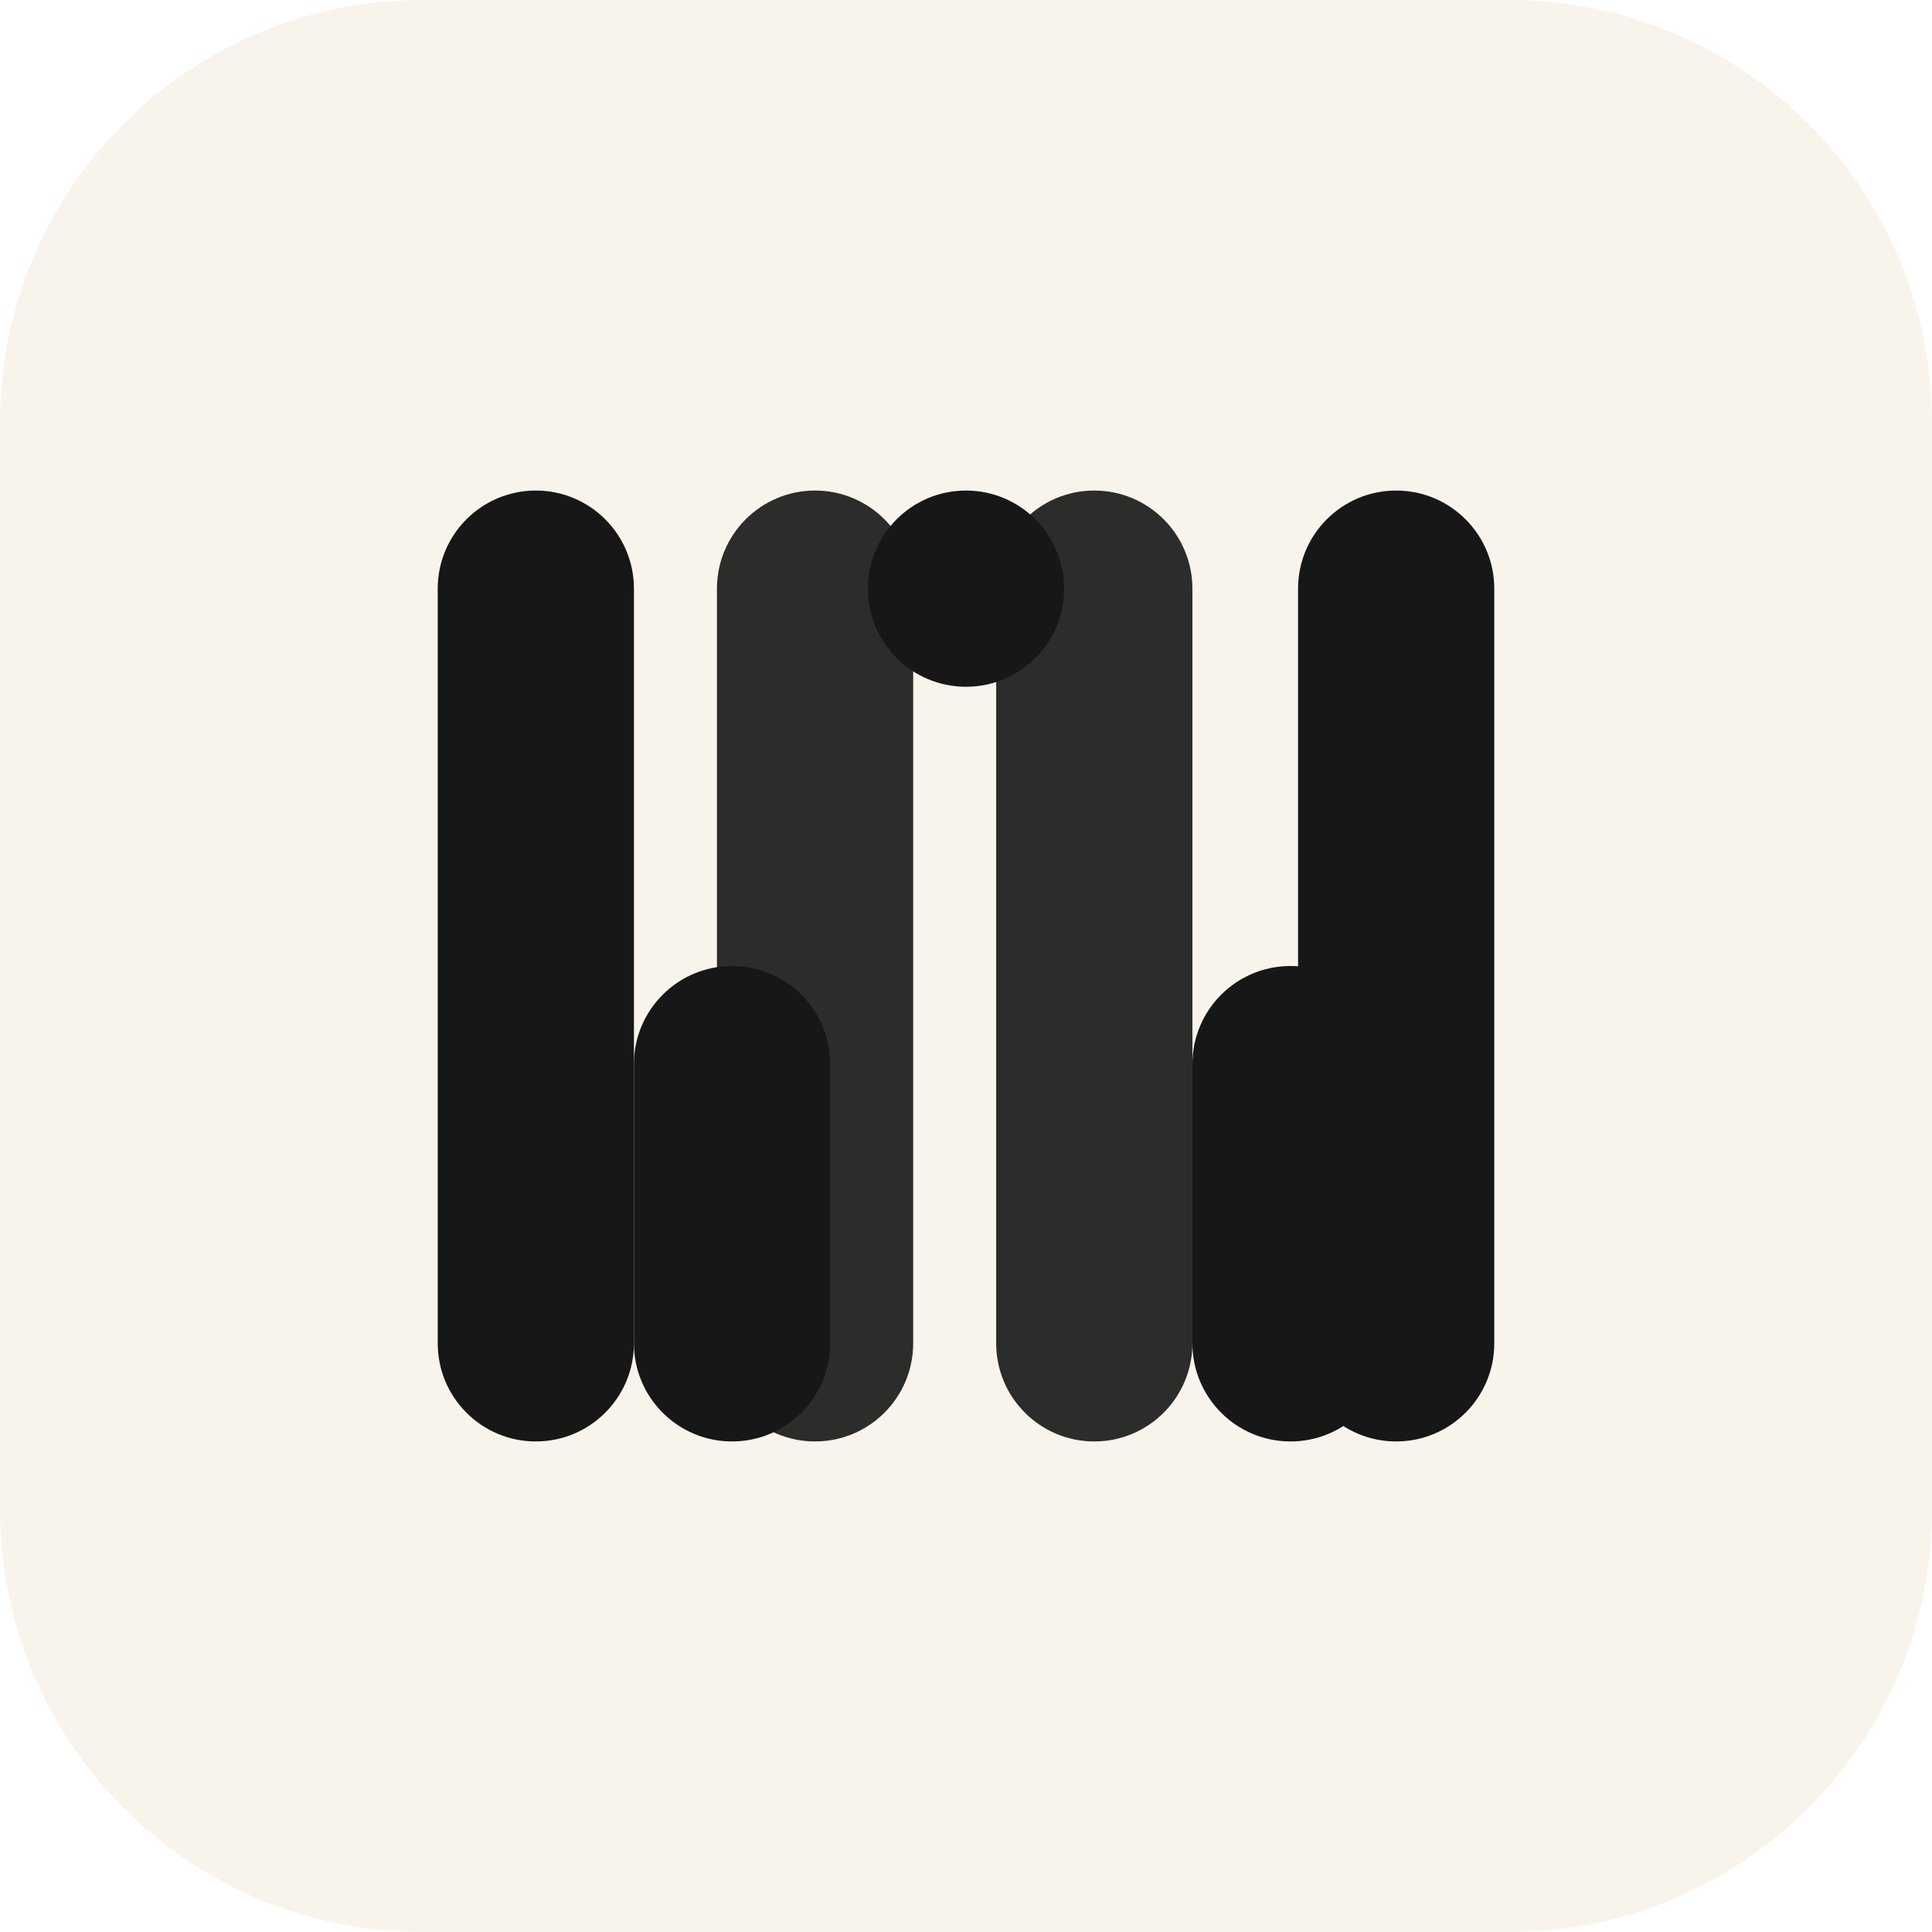
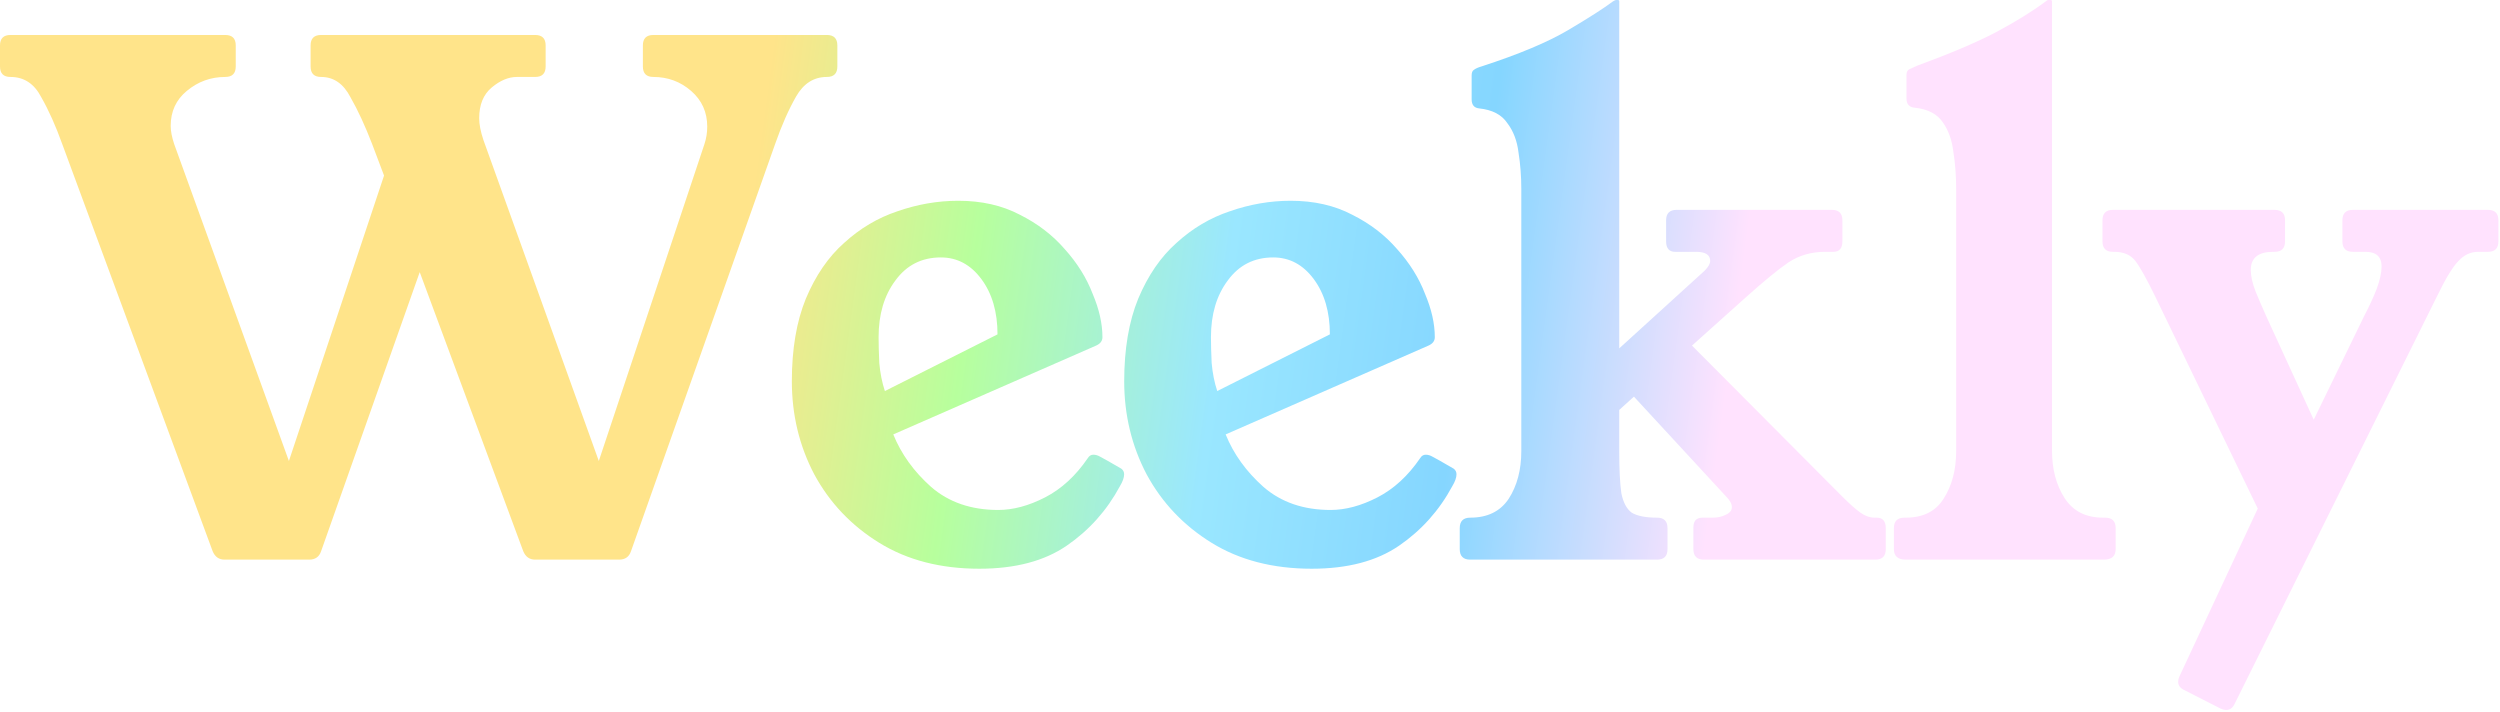
- <svg xmlns="http://www.w3.org/2000/svg" fill="none" height="512" viewBox="0 0 512 512" width="512">
-   <rect fill="#f8f4ec" height="512" rx="112" width="512" />
-   <g fill="#171717">
-     <path d="m116 156v200c0 14.36 11.64 26 26 26s26-11.64 26-26v-200c0-14.36-11.64-26-26-26s-26 11.64-26 26z" />
-     <path d="m190 156v200c0 14.36 11.64 26 26 26s26-11.64 26-26v-200c0-14.36-11.64-26-26-26s-26 11.64-26 26z" fill-opacity=".9" />
-     <path d="m264 156v200c0 14.36 11.64 26 26 26s26-11.64 26-26v-200c0-14.36-11.64-26-26-26s-26 11.64-26 26z" fill-opacity=".9" />
-     <path d="m344 156v200c0 14.36 11.64 26 26 26s26-11.64 26-26v-200c0-14.36-11.64-26-26-26s-26 11.64-26 26z" />
-     <path d="m168 356c0 14.36 11.64 26 26 26s26-11.64 26-26v-74c0-14.36-11.64-26-26-26s-26 11.64-26 26z" />
-     <path d="m316 356c0 14.36 11.64 26 26 26s26-11.64 26-26v-74c0-14.36-11.64-26-26-26s-26 11.64-26 26z" />
-     <circle cx="256" cy="156" r="26" />
-   </g>
+ <svg xmlns="http://www.w3.org/2000/svg" width="436" height="124" viewBox="0 0 436 124" fill="none">
+   <path d="M433.892 36.6C435.112 36.6 435.722 37.21 435.722 38.43V42.09C435.722 43.31 435.112 43.92 433.892 43.92H432.184C430.883 43.92 429.744 44.449 428.768 45.506C427.792 46.482 426.572 48.475 425.108 51.484L389.728 122.732C389.24 123.789 388.427 124.074 387.288 123.586L381.066 120.414C379.927 119.926 379.602 119.113 380.09 117.974L393.754 88.694L375.82 51.606C374.356 48.597 373.217 46.563 372.404 45.506C371.591 44.449 370.371 43.92 368.744 43.92H368.5C367.28 43.92 366.67 43.31 366.67 42.09V38.43C366.67 37.21 367.28 36.6 368.5 36.6H396.682C397.902 36.6 398.512 37.21 398.512 38.43V42.09C398.512 43.31 397.902 43.92 396.682 43.92H396.438C393.835 43.92 392.534 44.977 392.534 47.092C392.534 48.149 392.819 49.41 393.388 50.874C393.957 52.257 394.608 53.761 395.34 55.388L403.514 73.2L412.298 55.144C413.193 53.436 413.925 51.85 414.494 50.386C415.063 48.841 415.348 47.539 415.348 46.482C415.348 44.774 414.413 43.92 412.542 43.92H410.346C409.126 43.92 408.516 43.31 408.516 42.09V38.43C408.516 37.21 409.126 36.6 410.346 36.6H433.892Z" fill="url(#paint0_linear_729_962)" />
+   <path d="M367.14 90.28C368.36 90.28 368.97 90.89 368.97 92.11V95.77C368.97 96.99 368.279 97.6 366.896 97.6H332.37C330.987 97.6 330.296 96.99 330.296 95.77V92.11C330.296 90.89 330.906 90.28 332.126 90.28H332.37C335.379 90.28 337.575 89.182 338.958 86.986C340.422 84.709 341.154 81.943 341.154 78.69V32.94C341.154 30.663 340.991 28.507 340.666 26.474C340.422 24.441 339.812 22.733 338.836 21.35C337.86 19.886 336.233 19.032 333.956 18.788C332.98 18.707 332.492 18.178 332.492 17.202V13.054C332.492 12.566 332.655 12.241 332.98 12.078C333.305 11.915 333.753 11.712 334.322 11.468C340.097 9.353 344.692 7.401 348.108 5.612C351.605 3.741 354.493 1.952 356.77 0.244C356.933 0.081 357.095 0 357.258 0H357.624C357.787 0 357.868 0.081 357.868 0.244V78.568C357.868 81.821 358.6 84.587 360.064 86.864C361.528 89.141 363.765 90.28 366.774 90.28H367.14Z" fill="url(#paint1_linear_729_962)" />
+   <path d="M327.292 90.28C328.349 90.28 328.878 90.89 328.878 92.11V95.77C328.878 96.99 328.268 97.6 327.048 97.6H297.158C295.938 97.6 295.328 96.99 295.328 95.77V91.988C295.328 90.849 295.856 90.28 296.914 90.28H298.744C299.557 90.28 300.289 90.117 300.94 89.792C301.672 89.467 302.038 89.019 302.038 88.45C302.038 87.881 301.712 87.271 301.062 86.62L284.958 69.174L282.396 71.492V78.69C282.396 81.862 282.518 84.302 282.762 86.01C283.087 87.637 283.697 88.775 284.592 89.426C285.568 89.995 287.032 90.28 288.984 90.28C290.204 90.28 290.814 90.89 290.814 92.11V95.77C290.814 96.99 290.204 97.6 288.984 97.6H256.41C255.19 97.6 254.58 96.99 254.58 95.77V92.11C254.58 90.89 255.19 90.28 256.41 90.28C259.419 90.28 261.656 89.182 263.12 86.986C264.584 84.709 265.316 81.943 265.316 78.69V32.94C265.316 30.744 265.153 28.629 264.828 26.596C264.584 24.563 263.933 22.855 262.876 21.472C261.9 20.008 260.273 19.154 257.996 18.91C257.101 18.829 256.654 18.3 256.654 17.324V13.176C256.654 12.688 256.776 12.363 257.02 12.2C257.345 11.956 257.792 11.753 258.362 11.59C264.868 9.475 269.911 7.361 273.49 5.246C277.068 3.131 279.671 1.464 281.298 0.244C281.542 0.081 281.745 0 281.908 0H282.152C282.314 0 282.396 0.081 282.396 0.244V60.756L297.28 47.214C297.93 46.563 298.256 45.994 298.256 45.506C298.256 44.449 297.442 43.92 295.816 43.92H292.156C291.098 43.92 290.57 43.31 290.57 42.09V38.43C290.57 37.21 291.18 36.6 292.4 36.6H319.484C320.704 36.6 321.314 37.21 321.314 38.43V42.09C321.314 43.31 320.785 43.92 319.728 43.92H318.264C315.905 43.92 313.79 44.53 311.92 45.75C310.13 46.97 307.65 49.003 304.478 51.85L295.084 60.268L321.192 86.498C322.574 87.881 323.672 88.857 324.486 89.426C325.299 89.995 326.112 90.28 326.926 90.28H327.292Z" fill="url(#paint2_linear_729_962)" />
+   <path d="M213.753 75.762C215.135 79.178 217.331 82.228 220.34 84.912C223.431 87.596 227.335 88.938 232.053 88.938C234.655 88.938 237.38 88.206 240.227 86.742C243.073 85.278 245.554 83.001 247.669 79.91C247.913 79.504 248.238 79.3 248.645 79.3C249.051 79.3 249.458 79.422 249.865 79.666C250.353 79.91 251.573 80.602 253.525 81.74C253.85 81.984 254.012 82.309 254.012 82.716C254.012 83.285 253.769 83.977 253.281 84.79C251.003 89.019 247.912 92.476 244.008 95.16C240.105 97.844 235.021 99.186 228.758 99.186C222.008 99.186 216.193 97.681 211.312 94.672C206.433 91.663 202.65 87.677 199.966 82.716C197.364 77.755 196.062 72.346 196.062 66.49C196.062 60.878 196.876 56.08 198.503 52.094C200.211 48.028 202.447 44.774 205.212 42.334C207.978 39.813 211.068 37.983 214.484 36.844C217.982 35.624 221.52 35.014 225.098 35.014C229.165 35.014 232.744 35.828 235.835 37.454C238.925 38.999 241.528 40.992 243.643 43.432C245.839 45.872 247.465 48.475 248.522 51.24C249.661 53.924 250.23 56.446 250.23 58.804C250.23 59.455 249.865 59.943 249.133 60.268L213.753 75.762ZM231.93 58.316C231.93 54.412 230.995 51.2 229.124 48.678C227.254 46.157 224.895 44.896 222.048 44.896C218.714 44.896 216.071 46.238 214.118 48.922C212.167 51.525 211.19 54.819 211.19 58.804C211.19 60.024 211.231 61.529 211.312 63.318C211.475 65.108 211.8 66.734 212.288 68.198L231.93 58.316Z" fill="url(#paint3_linear_729_962)" />
+   <path d="M155.788 75.762C157.171 79.178 159.367 82.228 162.376 84.912C165.467 87.596 169.371 88.938 174.088 88.938C176.691 88.938 179.416 88.206 182.262 86.742C185.109 85.278 187.59 83.001 189.704 79.91C189.948 79.504 190.274 79.3 190.68 79.3C191.087 79.3 191.494 79.422 191.9 79.666C192.388 79.91 193.608 80.602 195.56 81.74C195.886 81.984 196.048 82.309 196.048 82.716C196.048 83.285 195.804 83.977 195.316 84.79C193.039 89.019 189.948 92.476 186.044 95.16C182.14 97.844 177.057 99.186 170.794 99.186C164.044 99.186 158.228 97.681 153.348 94.672C148.468 91.663 144.686 87.677 142.002 82.716C139.4 77.755 138.098 72.346 138.098 66.49C138.098 60.878 138.912 56.08 140.538 52.094C142.246 48.028 144.483 44.774 147.248 42.334C150.014 39.813 153.104 37.983 156.52 36.844C160.018 35.624 163.556 35.014 167.134 35.014C171.201 35.014 174.78 35.828 177.87 37.454C180.961 38.999 183.564 40.992 185.678 43.432C187.874 45.872 189.501 48.475 190.558 51.24C191.697 53.924 192.266 56.446 192.266 58.804C192.266 59.455 191.9 59.943 191.168 60.268L155.788 75.762ZM173.966 58.316C173.966 54.412 173.031 51.2 171.16 48.678C169.29 46.157 166.931 44.896 164.084 44.896C160.75 44.896 158.106 46.238 156.154 48.922C154.202 51.525 153.226 54.819 153.226 58.804C153.226 60.024 153.267 61.529 153.348 63.318C153.511 65.108 153.836 66.734 154.324 68.198L173.966 58.316Z" fill="url(#paint4_linear_729_962)" />
+   <path d="M144.204 6.1C145.424 6.1 146.034 6.71 146.034 7.93V11.59C146.034 12.81 145.424 13.42 144.204 13.42C141.927 13.42 140.137 14.559 138.836 16.836C137.535 19.113 136.315 21.879 135.176 25.132L110.044 96.136C109.719 97.112 109.027 97.6 107.97 97.6H93.33C92.354 97.6 91.663 97.112 91.256 96.136L73.2 47.458L55.998 96.136C55.673 97.112 54.981 97.6 53.924 97.6H39.162C38.186 97.6 37.495 97.112 37.088 96.136L10.858 25.132C9.719 21.96 8.499 19.235 7.198 16.958C5.978 14.599 4.189 13.42 1.83 13.42C0.61 13.42 0 12.81 0 11.59V7.93C0 6.71 0.61 6.1 1.83 6.1H39.284C40.504 6.1 41.114 6.71 41.114 7.93V11.59C41.114 12.81 40.504 13.42 39.284 13.42C36.763 13.42 34.526 14.233 32.574 15.86C30.703 17.405 29.768 19.439 29.768 21.96C29.768 22.855 29.971 23.912 30.378 25.132L50.386 80.398L66.978 30.622L64.904 25.132C63.684 21.96 62.423 19.235 61.122 16.958C59.902 14.599 58.194 13.42 55.998 13.42C54.778 13.42 54.168 12.81 54.168 11.59V7.93C54.168 6.71 54.778 6.1 55.998 6.1H93.33C94.55 6.1 95.16 6.71 95.16 7.93V11.59C95.16 12.81 94.55 13.42 93.33 13.42H90.158C88.694 13.42 87.23 14.03 85.766 15.25C84.302 16.47 83.57 18.259 83.57 20.618C83.57 21.675 83.814 22.936 84.302 24.4L104.432 80.398L122.854 25.132C123.179 24.156 123.342 23.139 123.342 22.082C123.342 19.561 122.407 17.487 120.536 15.86C118.665 14.233 116.469 13.42 113.948 13.42C112.728 13.42 112.118 12.81 112.118 11.59V7.93C112.118 6.71 112.728 6.1 113.948 6.1H144.204Z" fill="url(#paint5_linear_729_962)" />
+   <defs>
+     <linearGradient id="paint0_linear_729_962" x1="134.077" y1="13.003" x2="305.377" y2="36.44" gradientUnits="userSpaceOnUse">
+       <stop stop-color="#FFE48A" />
+       <stop offset="0.231" stop-color="#B7FF9D" />
+       <stop offset="0.486" stop-color="#9AE7FF" />
+       <stop offset="0.731" stop-color="#85D6FF" />
+       <stop offset="1" stop-color="#FFE2FE" />
+     </linearGradient>
+     <linearGradient id="paint1_linear_729_962" x1="134.077" y1="13.003" x2="305.377" y2="36.44" gradientUnits="userSpaceOnUse">
+       <stop stop-color="#FFE48A" />
+       <stop offset="0.231" stop-color="#B7FF9D" />
+       <stop offset="0.486" stop-color="#9AE7FF" />
+       <stop offset="0.731" stop-color="#85D6FF" />
+       <stop offset="1" stop-color="#FFE2FE" />
+     </linearGradient>
+     <linearGradient id="paint2_linear_729_962" x1="134.077" y1="13.003" x2="305.377" y2="36.44" gradientUnits="userSpaceOnUse">
+       <stop stop-color="#FFE48A" />
+       <stop offset="0.231" stop-color="#B7FF9D" />
+       <stop offset="0.486" stop-color="#9AE7FF" />
+       <stop offset="0.731" stop-color="#85D6FF" />
+       <stop offset="1" stop-color="#FFE2FE" />
+     </linearGradient>
+     <linearGradient id="paint3_linear_729_962" x1="134.077" y1="13.003" x2="305.377" y2="36.44" gradientUnits="userSpaceOnUse">
+       <stop stop-color="#FFE48A" />
+       <stop offset="0.231" stop-color="#B7FF9D" />
+       <stop offset="0.486" stop-color="#9AE7FF" />
+       <stop offset="0.731" stop-color="#85D6FF" />
+       <stop offset="1" stop-color="#FFE2FE" />
+     </linearGradient>
+     <linearGradient id="paint4_linear_729_962" x1="134.077" y1="13.003" x2="305.377" y2="36.44" gradientUnits="userSpaceOnUse">
+       <stop stop-color="#FFE48A" />
+       <stop offset="0.231" stop-color="#B7FF9D" />
+       <stop offset="0.486" stop-color="#9AE7FF" />
+       <stop offset="0.731" stop-color="#85D6FF" />
+       <stop offset="1" stop-color="#FFE2FE" />
+     </linearGradient>
+     <linearGradient id="paint5_linear_729_962" x1="134.077" y1="13.003" x2="305.377" y2="36.44" gradientUnits="userSpaceOnUse">
+       <stop stop-color="#FFE48A" />
+       <stop offset="0.231" stop-color="#B7FF9D" />
+       <stop offset="0.486" stop-color="#9AE7FF" />
+       <stop offset="0.731" stop-color="#85D6FF" />
+       <stop offset="1" stop-color="#FFE2FE" />
+     </linearGradient>
+   </defs>
</svg>
